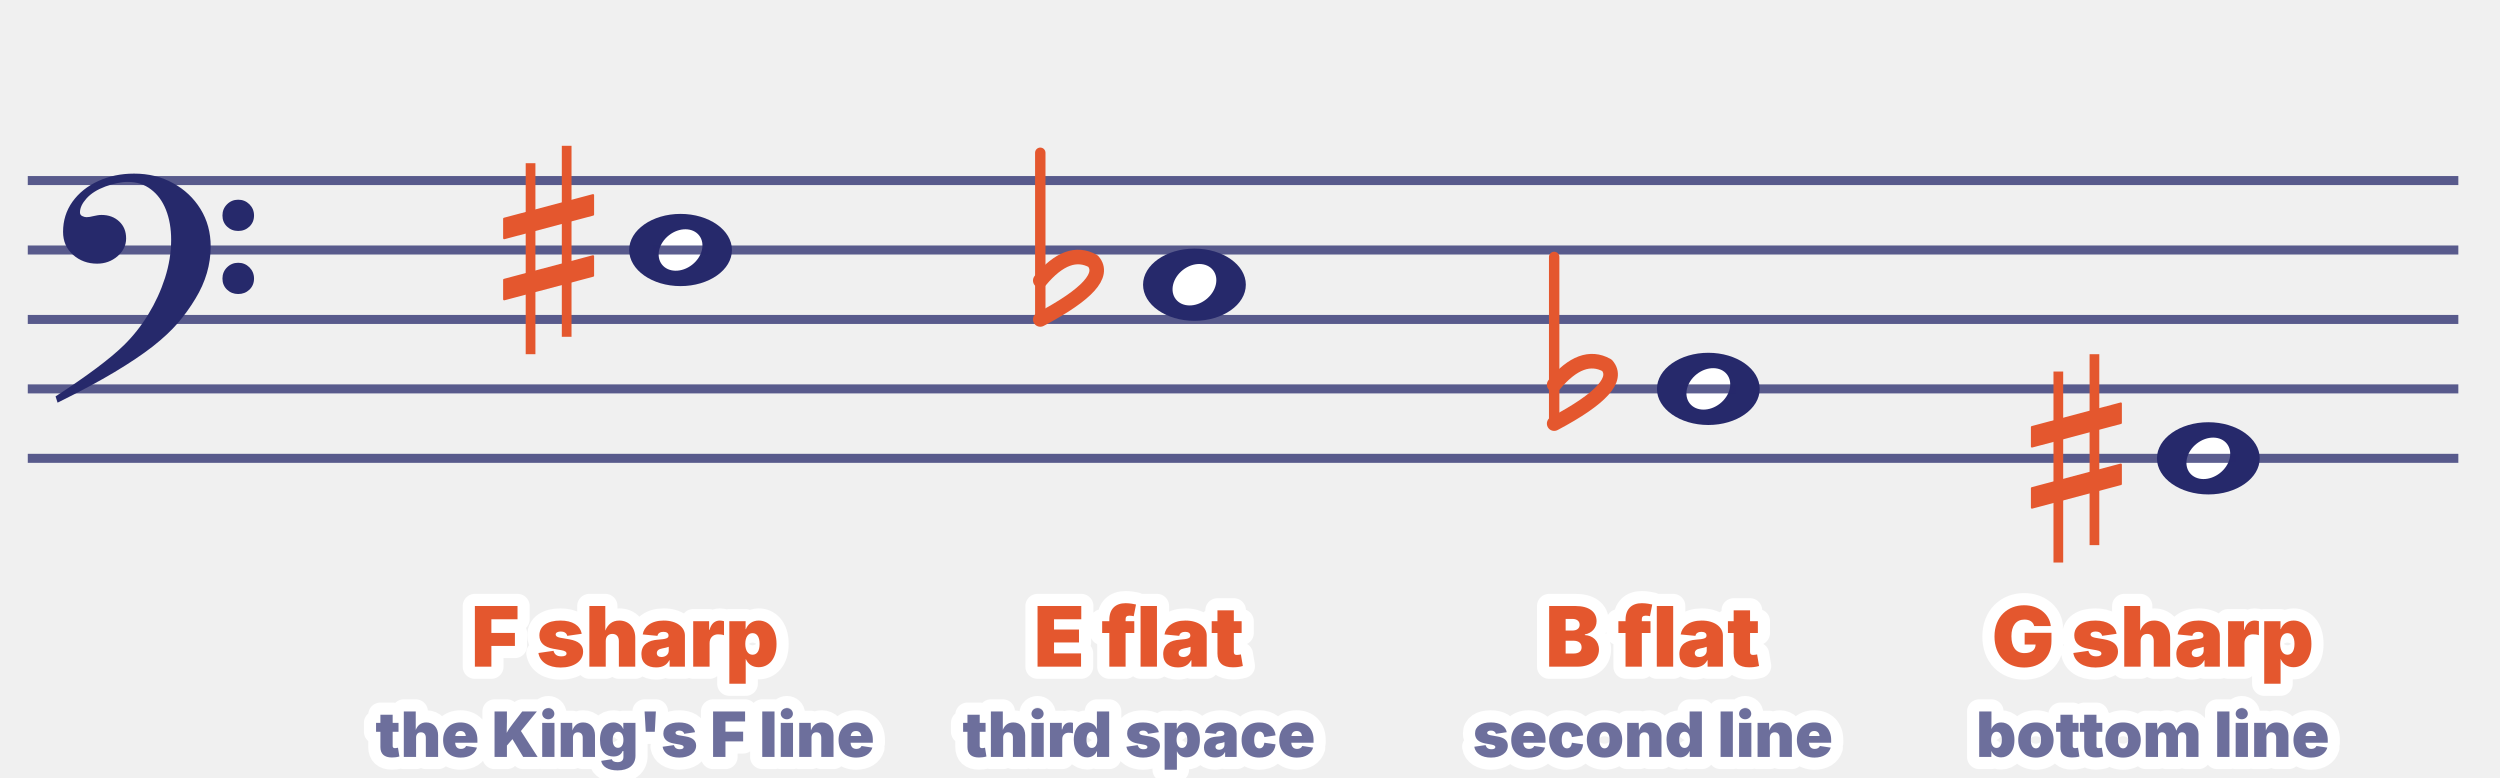
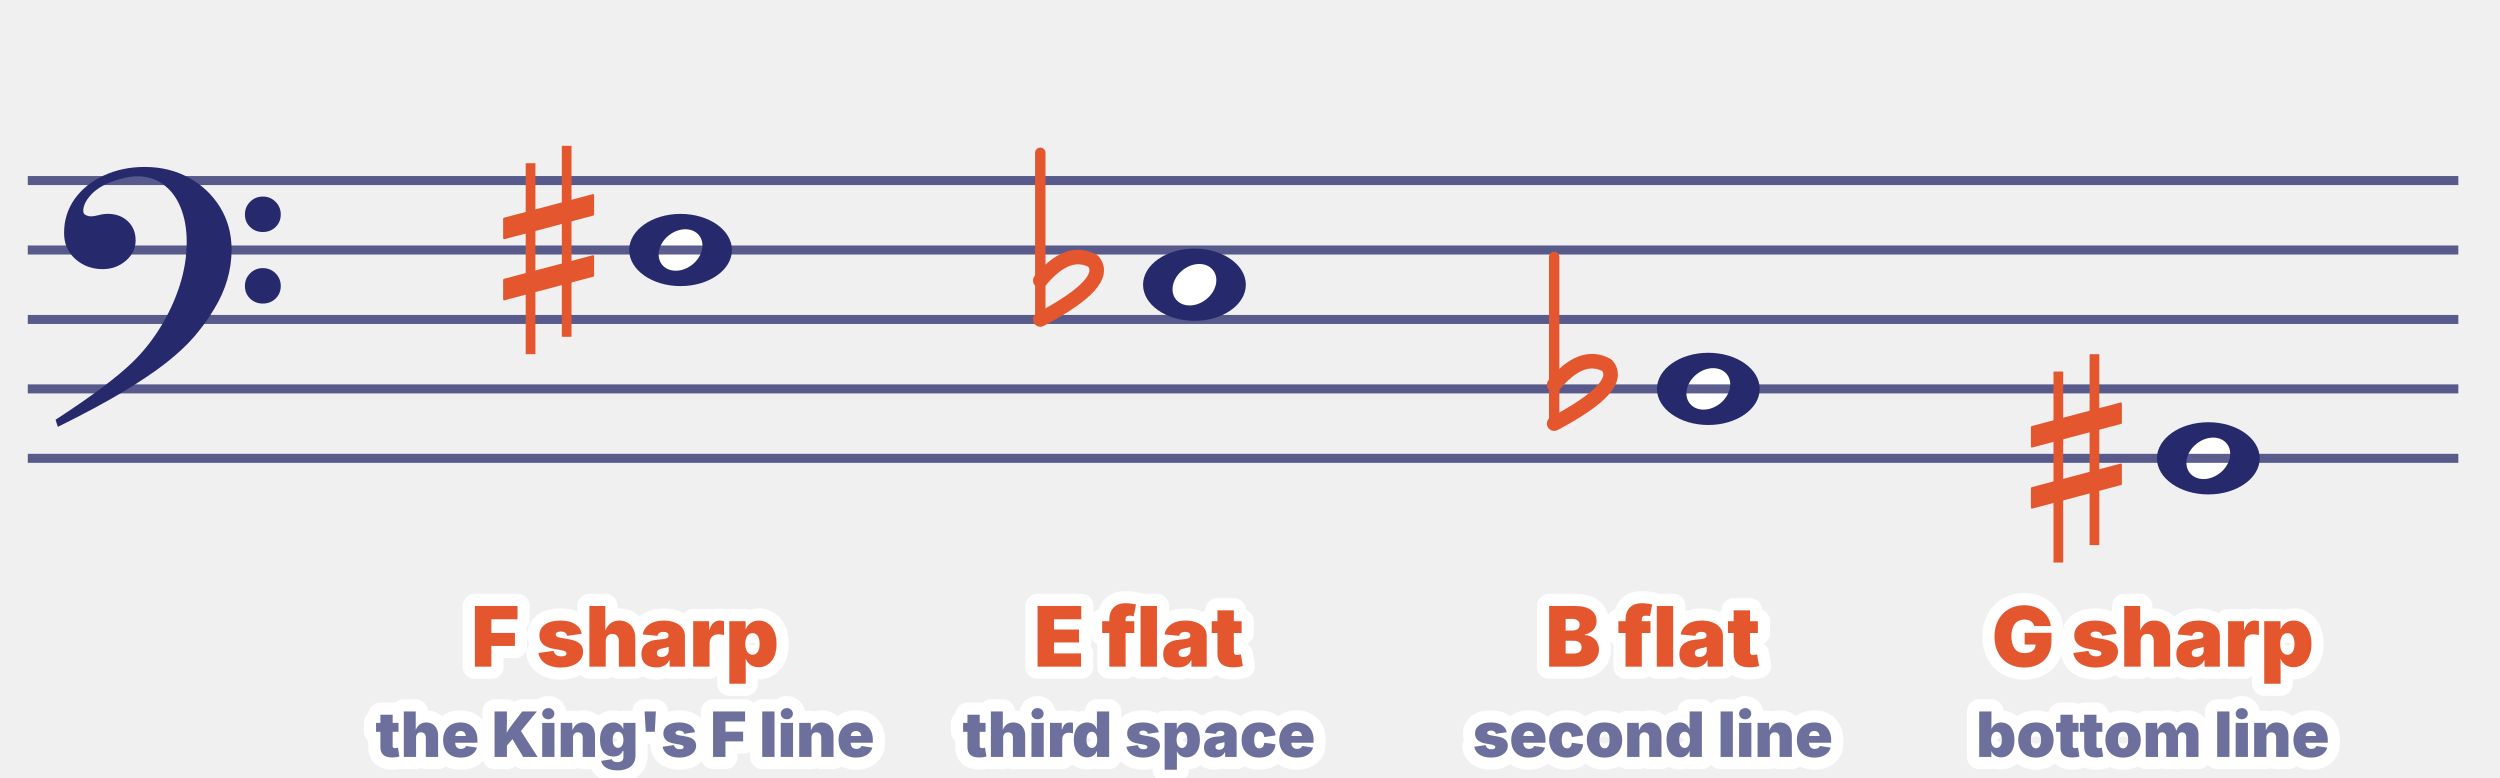
<svg xmlns="http://www.w3.org/2000/svg" viewBox="0 94 360 112" width="720" height="224">
  <line x1="4" x2="354" y1="160" y2="160" stroke="#26296b" stroke-opacity="0.75" stroke-width="1.3" />
  <line x1="4" x2="354" y1="150" y2="150" stroke="#26296b" stroke-opacity="0.75" stroke-width="1.3" />
  <line x1="4" x2="354" y1="140" y2="140" stroke="#26296b" stroke-opacity="0.75" stroke-width="1.3" />
  <line x1="4" x2="354" y1="130" y2="130" stroke="#26296b" stroke-opacity="0.75" stroke-width="1.3" />
  <line x1="4" x2="354" y1="120" y2="120" stroke="#26296b" stroke-opacity="0.75" stroke-width="1.3" />
-   <g transform="translate(5.935484 156.1613) scale(1.032258)" style="visibility: visible;">
+   <g transform="translate(5.657419 160.2065) scale(1.17129)" style="visibility: visible;">
    <text x="0" y="0" font-size="40" fill="#26296b" style="font-family: &quot;Noto Music&quot;, &quot;Apple Symbols&quot;, &quot;Segoe UI Symbol&quot;, serif;">𝄢</text>
  </g>
  <g>
    <ellipse cx="98" cy="130" rx="7.4" ry="5.2" fill="#26296b" />
    <ellipse cx="98" cy="130" rx="3.4" ry="2.7" transform="rotate(-38 98 130)" fill="#fff" />
    <line x1="94" x2="102" y1="130" y2="130" stroke="#26296b" stroke-opacity="0.75" stroke-width="1.3" />
  </g>
  <g>
    <ellipse cx="172" cy="135" rx="7.4" ry="5.2" fill="#26296b" />
    <ellipse cx="172" cy="135" rx="3.4" ry="2.7" transform="rotate(-38 172 135)" fill="#fff" />
  </g>
  <g>
    <ellipse cx="246" cy="150" rx="7.4" ry="5.2" fill="#26296b" />
    <ellipse cx="246" cy="150" rx="3.4" ry="2.7" transform="rotate(-38 246 150)" fill="#fff" />
    <line x1="242" x2="250" y1="150" y2="150" stroke="#26296b" stroke-opacity="0.75" stroke-width="1.3" />
  </g>
  <g>
    <ellipse cx="318" cy="160" rx="7.4" ry="5.2" fill="#26296b" />
    <ellipse cx="318" cy="160" rx="3.4" ry="2.7" transform="rotate(-38 318 160)" fill="#fff" />
    <line x1="314" x2="322" y1="160" y2="160" stroke="#26296b" stroke-opacity="0.75" stroke-width="1.3" />
  </g>
  <g style="font-family: Inter, &quot;Apple SD Gothic Neo&quot;, &quot;Noto Sans KR&quot;, sans-serif; paint-order: stroke; stroke: rgb(255, 255, 255); stroke-width: 3.5; stroke-linejoin: round;">
    <g>
      <g fill="#e4572e" stroke="#e4572e">
        <line x1="76.4" x2="76.4" y1="117.5" y2="145" stroke-width="1.4" />
        <line x1="81.6" x2="81.6" y1="115" y2="142.5" stroke-width="1.4" />
        <path d="M72.6 125.5 L85.4 122.1 L85.4 124.9 L72.6 128.3 Z" stroke-width="0.3" />
        <path d="M72.6 134.3 L85.4 130.9 L85.4 133.7 L72.6 137.1 Z" stroke-width="0.3" />
      </g>
    </g>
    <g>
      <g fill="none" stroke="#e4572e" stroke-linecap="round">
        <line x1="149.8" x2="149.8" y1="116" y2="140" stroke-width="1.5" />
        <path d="M149.8 134.4 Q153.8 129.6 157.4 131.6 Q160 134.6 149.8 140" stroke-width="2.1" />
      </g>
    </g>
    <g>
      <g fill="none" stroke="#e4572e" stroke-linecap="round">
        <line x1="223.8" x2="223.8" y1="131" y2="155" stroke-width="1.5" />
        <path d="M223.8 149.4 Q227.8 144.6 231.4 146.6 Q234 149.6 223.8 155" stroke-width="2.1" />
      </g>
    </g>
    <g>
      <g fill="#e4572e" stroke="#e4572e">
        <line x1="296.4" x2="296.4" y1="147.5" y2="175" stroke-width="1.4" />
        <line x1="301.6" x2="301.6" y1="145" y2="172.5" stroke-width="1.4" />
        <path d="M292.6 155.5 L305.4 152.1 L305.4 154.9 L292.6 158.3 Z" stroke-width="0.3" />
        <path d="M292.6 164.3 L305.4 160.9 L305.4 163.7 L292.6 167.1 Z" stroke-width="0.3" />
      </g>
    </g>
    <g>
      <text x="90" y="190" font-size="12" font-weight="900" fill="#e4572e" text-anchor="middle">F sharp</text>
      <text x="90" y="203" font-size="9" font-weight="900" fill="#6d6f9c" text-anchor="middle">the King's F line</text>
    </g>
    <g>
      <text x="164" y="190" font-size="12" font-weight="900" fill="#e4572e" text-anchor="middle">E flat</text>
      <text x="164" y="203" font-size="9" font-weight="900" fill="#6d6f9c" text-anchor="middle">third space</text>
    </g>
    <g>
      <text x="238" y="190" font-size="12" font-weight="900" fill="#e4572e" text-anchor="middle">B flat</text>
      <text x="238" y="203" font-size="9" font-weight="900" fill="#6d6f9c" text-anchor="middle">second line</text>
    </g>
    <g>
      <text x="310" y="190" font-size="12" font-weight="900" fill="#e4572e" text-anchor="middle">G sharp</text>
      <text x="310" y="203" font-size="9" font-weight="900" fill="#6d6f9c" text-anchor="middle">bottom line</text>
    </g>
  </g>
</svg>
